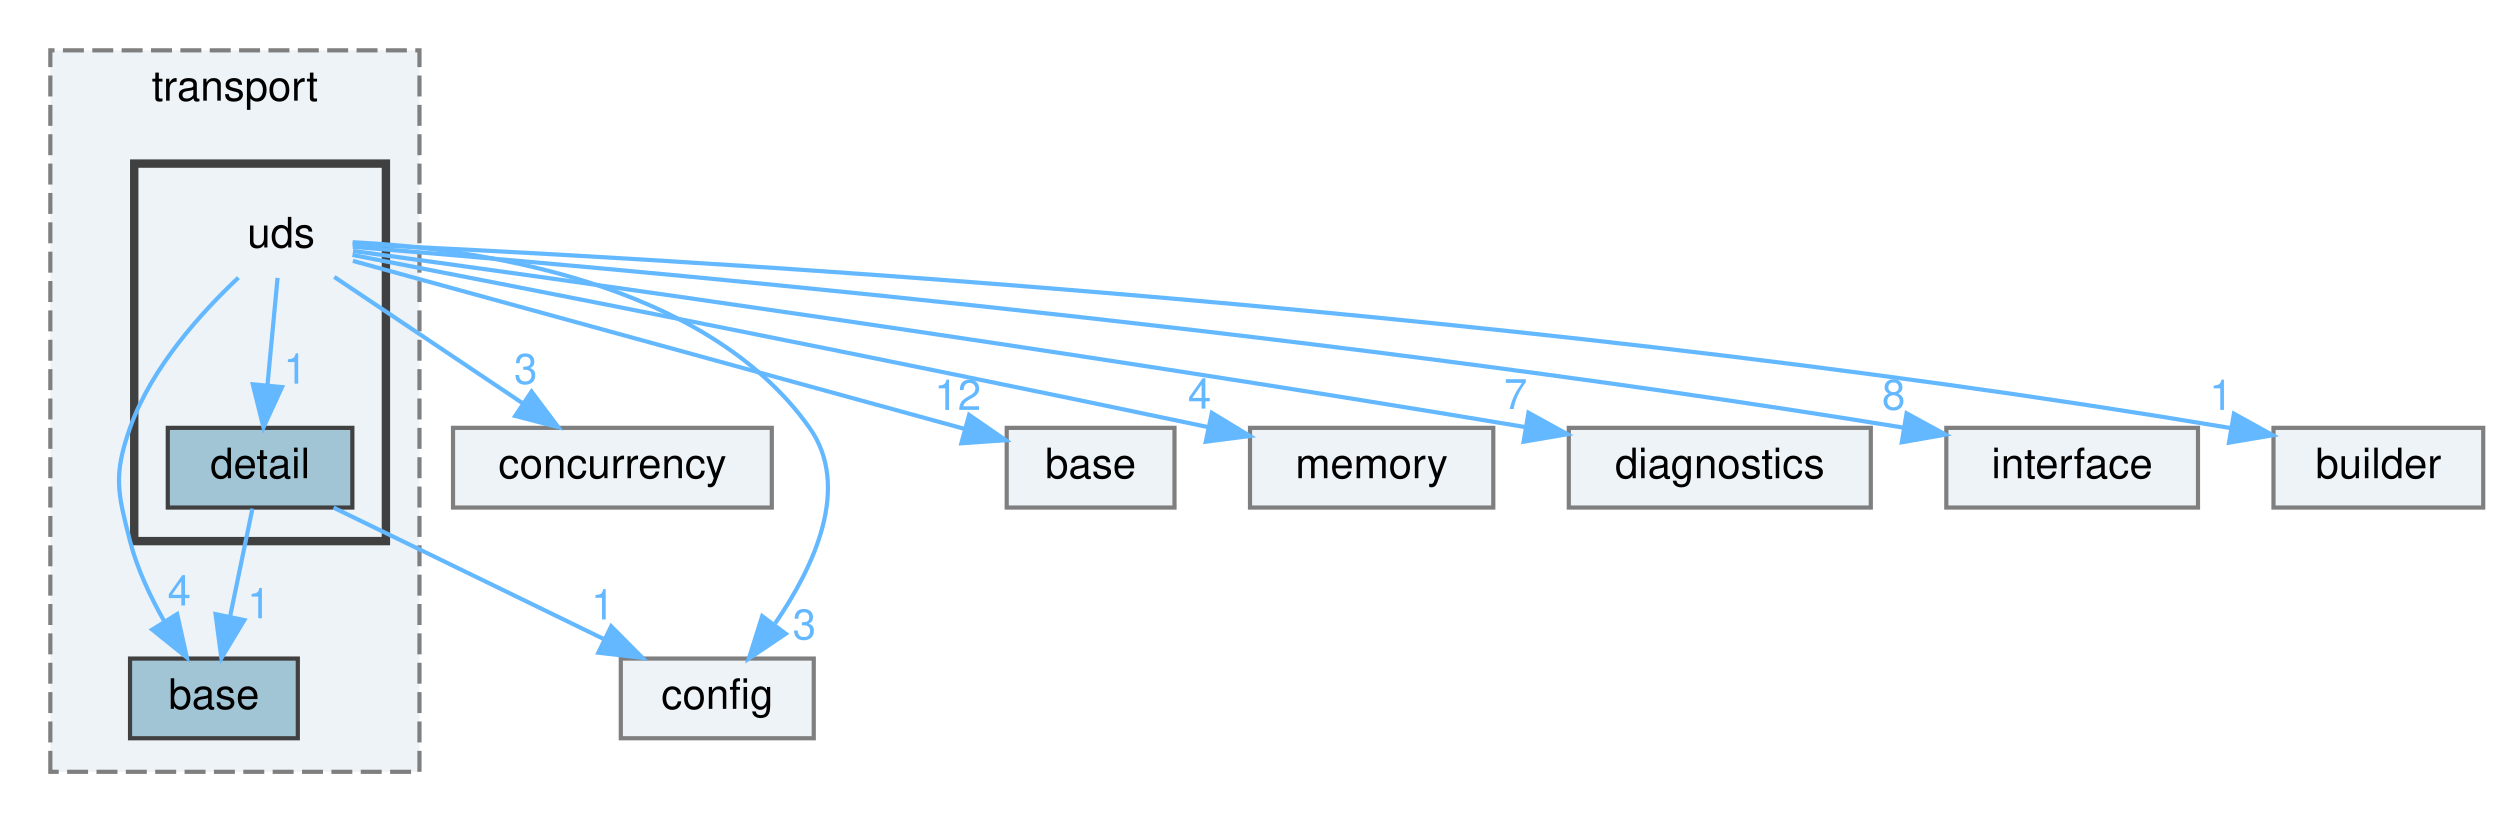
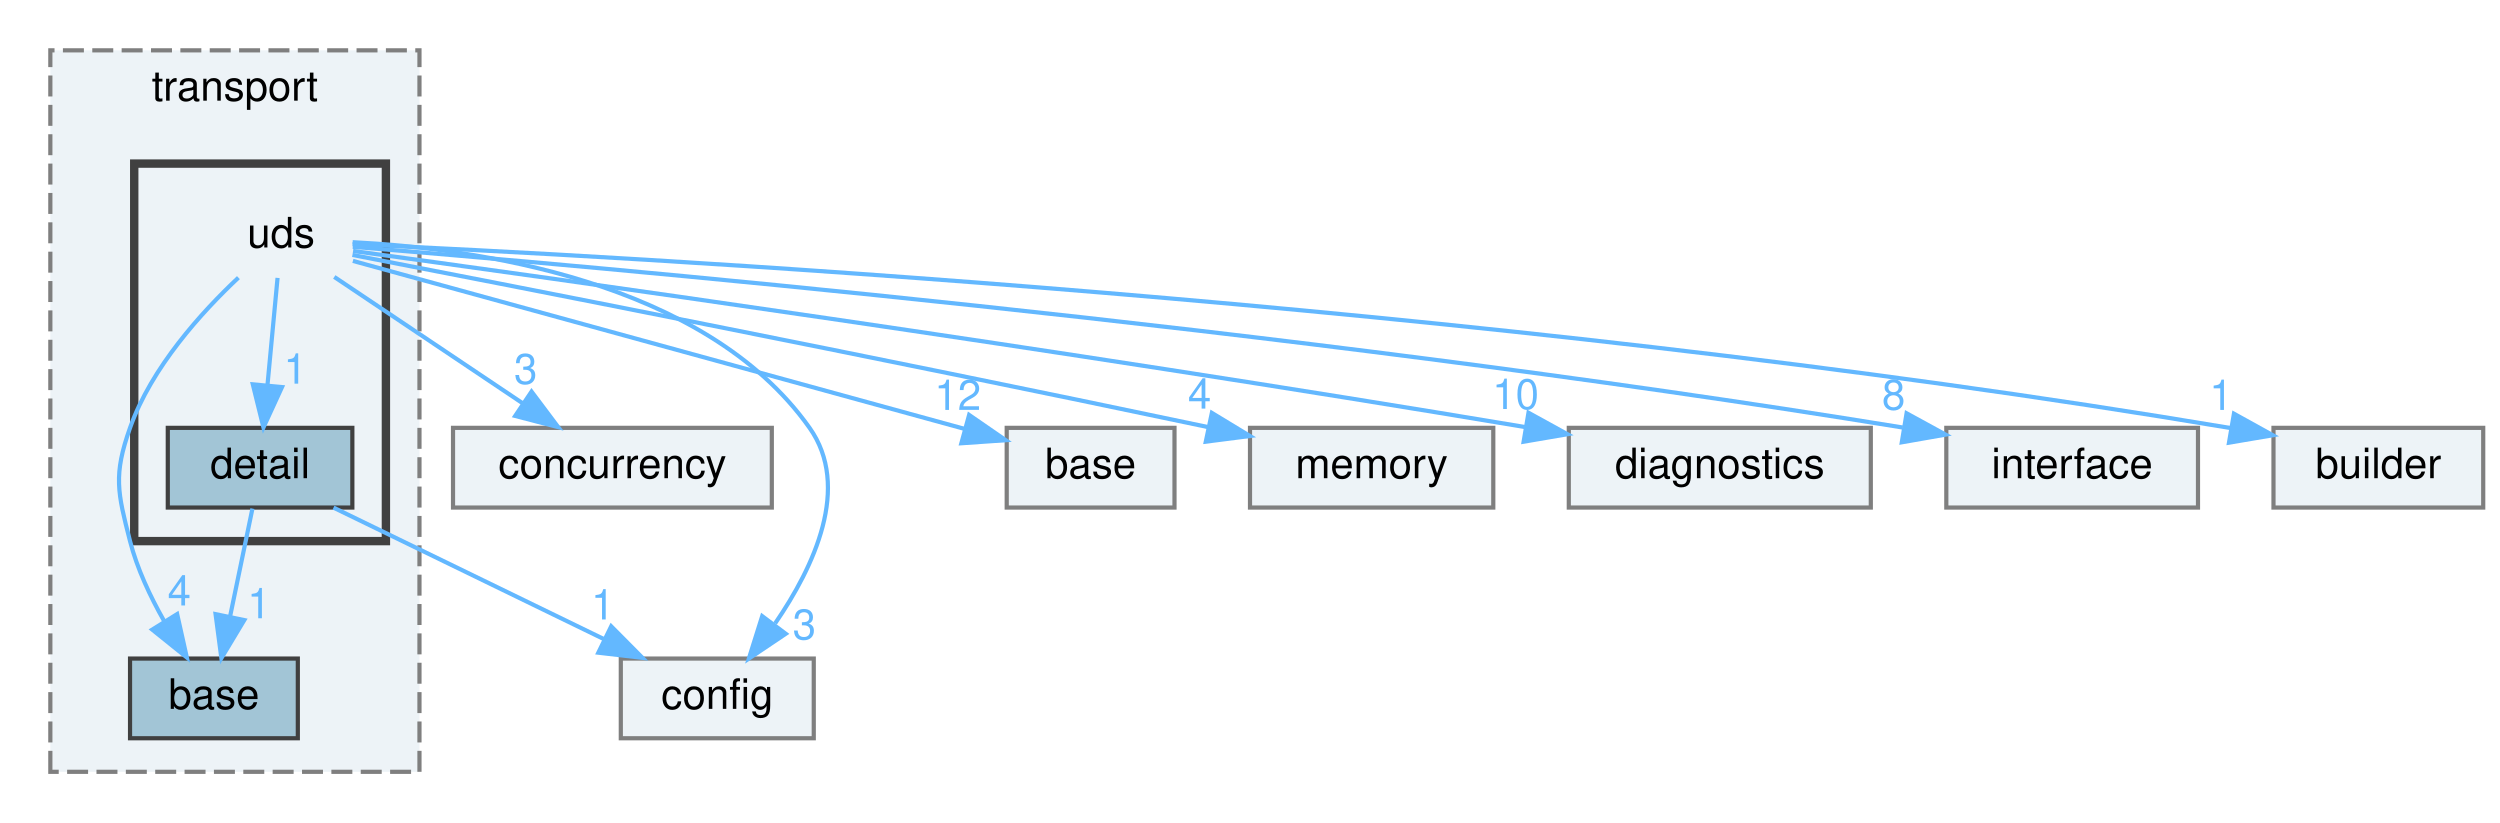
<svg xmlns="http://www.w3.org/2000/svg" xmlns:xlink="http://www.w3.org/1999/xlink" width="596pt" height="196pt" viewBox="0.00 0.00 596.00 196.00">
  <g id="graph0" class="graph" transform="scale(1 1) rotate(0) translate(4 192)">
    <g id="clust1" class="cluster">
      <g id="a_clust1">
        <a xlink:href="dir_5c26b0c9b7e0d5acf946c15b5d9d58d6.html" target="_top" xlink:title="transport">
          <polygon fill="#edf3f7" stroke="#7f7f7f" stroke-dasharray="5,2" points="8,-8 8,-180 96,-180 96,-8 8,-8" />
          <text text-anchor="middle" x="52" y="-168" font-family="Helvetica,sans-Serif" font-size="10.00">transport</text>
        </a>
      </g>
    </g>
    <g id="clust2" class="cluster">
      <g id="a_clust2">
        <a xlink:href="dir_789fd087a5f0a4f41fb4500cfddbcae1.html" target="_top">
          <polygon fill="#edf3f7" stroke="#404040" stroke-width="2" points="28,-63 28,-153 88,-153 88,-63 28,-63" />
        </a>
      </g>
    </g>
    <g id="node1" class="node">
      <g id="a_node1">
        <a xlink:href="dir_b1f341685ecfe0d4dbd9467427ad429d.html" target="_top" xlink:title="base">
          <polygon fill="#a2c5d6" stroke="#404040" points="67,-35 27,-35 27,-16 67,-16 67,-35" />
          <text text-anchor="middle" x="47" y="-23" font-family="Helvetica,sans-Serif" font-size="10.00">base</text>
        </a>
      </g>
    </g>
    <g id="node2" class="node">
      <text text-anchor="middle" x="63" y="-133" font-family="Helvetica,sans-Serif" font-size="10.00">uds</text>
    </g>
    <g id="edge7" class="edge">
      <g id="a_edge7">
        <a xlink:href="dir_000028_000003.html" target="_top">
          <path fill="none" stroke="#63b8ff" d="M52.84,-125.81C44.1,-117.6 32.1,-104.43 27,-90 23,-78.69 24.02,-74.63 27,-63 28.68,-56.45 31.8,-49.82 35.08,-44.03" />
          <polygon fill="#63b8ff" stroke="#63b8ff" points="38.23,-45.6 40.54,-35.26 32.29,-41.9 38.23,-45.6" />
        </a>
      </g>
      <g id="a_edge7-headlabel">
        <a xlink:href="dir_000028_000003.html" target="_top" xlink:title="4">
          <text text-anchor="middle" x="38.74" y="-47.66" font-family="Helvetica,sans-Serif" font-size="10.00" fill="#63b8ff">4</text>
        </a>
      </g>
    </g>
    <g id="node3" class="node">
      <g id="a_node3">
        <a xlink:href="dir_02a9bb08ffce7a5da5a853781c6f41ba.html" target="_top" xlink:title="detail">
          <polygon fill="#a2c5d6" stroke="#404040" points="80,-90 36,-90 36,-71 80,-71 80,-90" />
          <text text-anchor="middle" x="58" y="-78" font-family="Helvetica,sans-Serif" font-size="10.00">detail</text>
        </a>
      </g>
    </g>
    <g id="edge1" class="edge">
      <g id="a_edge1">
        <a xlink:href="dir_000028_000009.html" target="_top">
          <path fill="none" stroke="#63b8ff" d="M62.17,-125.75C61.52,-118.8 60.58,-108.85 59.76,-100.13" />
          <polygon fill="#63b8ff" stroke="#63b8ff" points="63.23,-99.72 58.81,-90.09 56.27,-100.37 63.23,-99.72" />
        </a>
      </g>
      <g id="a_edge1-headlabel">
        <a xlink:href="dir_000028_000009.html" target="_top" xlink:title="1">
          <text text-anchor="middle" x="66.4" y="-100.53" font-family="Helvetica,sans-Serif" font-size="10.00" fill="#63b8ff">1</text>
        </a>
      </g>
    </g>
    <g id="node4" class="node">
      <g id="a_node4">
        <a xlink:href="dir_10a04bdc26b9bc63fc33802b95b375a9.html" target="_top" xlink:title="concurrency">
          <polygon fill="#edf3f7" stroke="#7f7f7f" points="180,-90 104,-90 104,-71 180,-71 180,-90" />
          <text text-anchor="middle" x="142" y="-78" font-family="Helvetica,sans-Serif" font-size="10.00">concurrency</text>
        </a>
      </g>
    </g>
    <g id="edge2" class="edge">
      <g id="a_edge2">
        <a xlink:href="dir_000028_000005.html" target="_top">
          <path fill="none" stroke="#63b8ff" d="M75.69,-125.98C87.83,-117.84 106.36,-105.41 120.75,-95.76" />
          <polygon fill="#63b8ff" stroke="#63b8ff" points="122.72,-98.65 129.08,-90.17 118.82,-92.84 122.72,-98.65" />
        </a>
      </g>
      <g id="a_edge2-headlabel">
        <a xlink:href="dir_000028_000005.html" target="_top" xlink:title="3">
          <text text-anchor="middle" x="121.32" y="-100.51" font-family="Helvetica,sans-Serif" font-size="10.00" fill="#63b8ff">3</text>
        </a>
      </g>
    </g>
    <g id="node5" class="node">
      <g id="a_node5">
        <a xlink:href="dir_1ae9d5707ae3e429484f972fe2e6b4f0.html" target="_top" xlink:title="config">
          <polygon fill="#edf3f7" stroke="#7f7f7f" points="190,-35 144,-35 144,-16 190,-16 190,-35" />
          <text text-anchor="middle" x="167" y="-23" font-family="Helvetica,sans-Serif" font-size="10.00">config</text>
        </a>
      </g>
    </g>
    <g id="edge3" class="edge">
      <g id="a_edge3">
        <a xlink:href="dir_000028_000006.html" target="_top">
          <path fill="none" stroke="#63b8ff" d="M80.07,-134.26C108.26,-132.84 163.95,-125.42 189,-90 198.96,-75.91 190.08,-56.91 180.79,-43.38" />
          <polygon fill="#63b8ff" stroke="#63b8ff" points="183.32,-40.91 174.53,-35 177.71,-45.11 183.32,-40.91" />
        </a>
      </g>
      <g id="a_edge3-headlabel">
        <a xlink:href="dir_000028_000006.html" target="_top" xlink:title="3">
          <text text-anchor="middle" x="187.75" y="-39.59" font-family="Helvetica,sans-Serif" font-size="10.00" fill="#63b8ff">3</text>
        </a>
      </g>
    </g>
    <g id="node6" class="node">
      <g id="a_node6">
        <a xlink:href="dir_1b267b6cbe170e06255a29a9b0340896.html" target="_top" xlink:title="base">
          <polygon fill="#edf3f7" stroke="#7f7f7f" points="276,-90 236,-90 236,-71 276,-71 276,-90" />
          <text text-anchor="middle" x="256" y="-78" font-family="Helvetica,sans-Serif" font-size="10.00">base</text>
        </a>
      </g>
    </g>
    <g id="edge4" class="edge">
      <g id="a_edge4">
        <a xlink:href="dir_000028_000002.html" target="_top">
          <path fill="none" stroke="#63b8ff" d="M80.13,-129.8C112.96,-120.78 185.1,-100.97 226.06,-89.72" />
          <polygon fill="#63b8ff" stroke="#63b8ff" points="227.04,-93.08 235.76,-87.06 225.19,-86.33 227.04,-93.08" />
        </a>
      </g>
      <g id="a_edge4-headlabel">
        <a xlink:href="dir_000028_000002.html" target="_top" xlink:title="12">
          <text text-anchor="middle" x="224.33" y="-94.27" font-family="Helvetica,sans-Serif" font-size="10.00" fill="#63b8ff">12</text>
        </a>
      </g>
    </g>
    <g id="node7" class="node">
      <g id="a_node7">
        <a xlink:href="dir_5c49fb1fe3cdea7da91949965a419900.html" target="_top" xlink:title="memory">
          <polygon fill="#edf3f7" stroke="#7f7f7f" points="352,-90 294,-90 294,-71 352,-71 352,-90" />
          <text text-anchor="middle" x="323" y="-78" font-family="Helvetica,sans-Serif" font-size="10.00">memory</text>
        </a>
      </g>
    </g>
    <g id="edge5" class="edge">
      <g id="a_edge5">
        <a xlink:href="dir_000028_000016.html" target="_top">
          <path fill="none" stroke="#63b8ff" d="M80.02,-131.22C115.78,-124.31 201.61,-107.56 283.95,-90.19" />
          <polygon fill="#63b8ff" stroke="#63b8ff" points="284.91,-93.56 293.97,-88.06 283.46,-86.71 284.91,-93.56" />
        </a>
      </g>
      <g id="a_edge5-headlabel">
        <a xlink:href="dir_000028_000016.html" target="_top" xlink:title="4">
          <text text-anchor="middle" x="281.98" y="-94.58" font-family="Helvetica,sans-Serif" font-size="10.00" fill="#63b8ff">4</text>
        </a>
      </g>
    </g>
    <g id="node8" class="node">
      <g id="a_node8">
        <a xlink:href="dir_7729b3b589609220b9ffe88f5b919f3c.html" target="_top" xlink:title="diagnostics">
          <polygon fill="#edf3f7" stroke="#7f7f7f" points="442,-90 370,-90 370,-71 442,-71 442,-90" />
          <text text-anchor="middle" x="406" y="-78" font-family="Helvetica,sans-Serif" font-size="10.00">diagnostics</text>
        </a>
      </g>
    </g>
    <g id="edge6" class="edge">
      <g id="a_edge6">
        <a xlink:href="dir_000028_000010.html" target="_top">
          <path fill="none" stroke="#63b8ff" d="M80.17,-132.17C124.57,-126.1 247.03,-109.04 359.52,-90.2" />
          <polygon fill="#63b8ff" stroke="#63b8ff" points="360.39,-93.6 369.67,-88.49 359.23,-86.7 360.39,-93.6" />
        </a>
      </g>
      <g id="a_edge6-headlabel">
-         <a xlink:href="dir_000028_000010.html" target="_top" xlink:title="7">
-           <text text-anchor="middle" x="357.32" y="-94.5" font-family="Helvetica,sans-Serif" font-size="10.00" fill="#63b8ff">7</text>
+         <a xlink:href="dir_000028_000010.html" target="_top" xlink:title="10">
+           <text text-anchor="middle" x="357.32" y="-94.5" font-family="Helvetica,sans-Serif" font-size="10.00" fill="#63b8ff">10</text>
        </a>
      </g>
    </g>
    <g id="node9" class="node">
      <g id="a_node9">
        <a xlink:href="dir_bc504be2cd69b9810b0769a6f10cd052.html" target="_top" xlink:title="interface">
          <polygon fill="#edf3f7" stroke="#7f7f7f" points="520,-90 460,-90 460,-71 520,-71 520,-90" />
          <text text-anchor="middle" x="490" y="-78" font-family="Helvetica,sans-Serif" font-size="10.00">interface</text>
        </a>
      </g>
    </g>
    <g id="edge8" class="edge">
      <g id="a_edge8">
        <a xlink:href="dir_000028_000014.html" target="_top">
          <path fill="none" stroke="#63b8ff" d="M80.1,-133.16C133.31,-128.85 300.77,-114.31 449.6,-90.08" />
          <polygon fill="#63b8ff" stroke="#63b8ff" points="450.53,-93.47 459.82,-88.39 449.39,-86.56 450.53,-93.47" />
        </a>
      </g>
      <g id="a_edge8-headlabel">
        <a xlink:href="dir_000028_000014.html" target="_top" xlink:title="8">
          <text text-anchor="middle" x="447.44" y="-94.36" font-family="Helvetica,sans-Serif" font-size="10.00" fill="#63b8ff">8</text>
        </a>
      </g>
    </g>
    <g id="node10" class="node">
      <g id="a_node10">
        <a xlink:href="dir_e4a9c84f290adef67ceee075c03178ea.html" target="_top" xlink:title="builder">
          <polygon fill="#edf3f7" stroke="#7f7f7f" points="588,-90 538,-90 538,-71 588,-71 588,-90" />
          <text text-anchor="middle" x="563" y="-78" font-family="Helvetica,sans-Serif" font-size="10.00">builder</text>
        </a>
      </g>
    </g>
    <g id="edge9" class="edge">
      <g id="a_edge9">
        <a xlink:href="dir_000028_000004.html" target="_top">
          <path fill="none" stroke="#63b8ff" d="M80.05,-133.79C140.11,-131.12 347.51,-120.26 527.91,-89.93" />
          <polygon fill="#63b8ff" stroke="#63b8ff" points="528.57,-93.37 537.84,-88.24 527.39,-86.47 528.57,-93.37" />
        </a>
      </g>
      <g id="a_edge9-headlabel">
        <a xlink:href="dir_000028_000004.html" target="_top" xlink:title="1">
          <text text-anchor="middle" x="525.5" y="-94.27" font-family="Helvetica,sans-Serif" font-size="10.00" fill="#63b8ff">1</text>
        </a>
      </g>
    </g>
    <g id="edge11" class="edge">
      <g id="a_edge11">
        <a xlink:href="dir_000009_000003.html" target="_top">
          <path fill="none" stroke="#63b8ff" d="M56.18,-70.75C54.74,-63.8 52.68,-53.85 50.87,-45.13" />
          <polygon fill="#63b8ff" stroke="#63b8ff" points="54.24,-44.17 48.78,-35.09 47.39,-45.59 54.24,-44.17" />
        </a>
      </g>
      <g id="a_edge11-headlabel">
        <a xlink:href="dir_000009_000003.html" target="_top" xlink:title="1">
          <text text-anchor="middle" x="57.75" y="-44.61" font-family="Helvetica,sans-Serif" font-size="10.00" fill="#63b8ff">1</text>
        </a>
      </g>
    </g>
    <g id="edge10" class="edge">
      <g id="a_edge10">
        <a xlink:href="dir_000009_000006.html" target="_top">
          <path fill="none" stroke="#63b8ff" d="M75.51,-70.98C92.97,-62.5 120.01,-49.35 140.17,-39.54" />
          <polygon fill="#63b8ff" stroke="#63b8ff" points="141.71,-42.69 149.17,-35.17 138.64,-36.4 141.71,-42.69" />
        </a>
      </g>
      <g id="a_edge10-headlabel">
        <a xlink:href="dir_000009_000006.html" target="_top" xlink:title="1">
          <text text-anchor="middle" x="139.71" y="-44.32" font-family="Helvetica,sans-Serif" font-size="10.00" fill="#63b8ff">1</text>
        </a>
      </g>
    </g>
  </g>
</svg>
